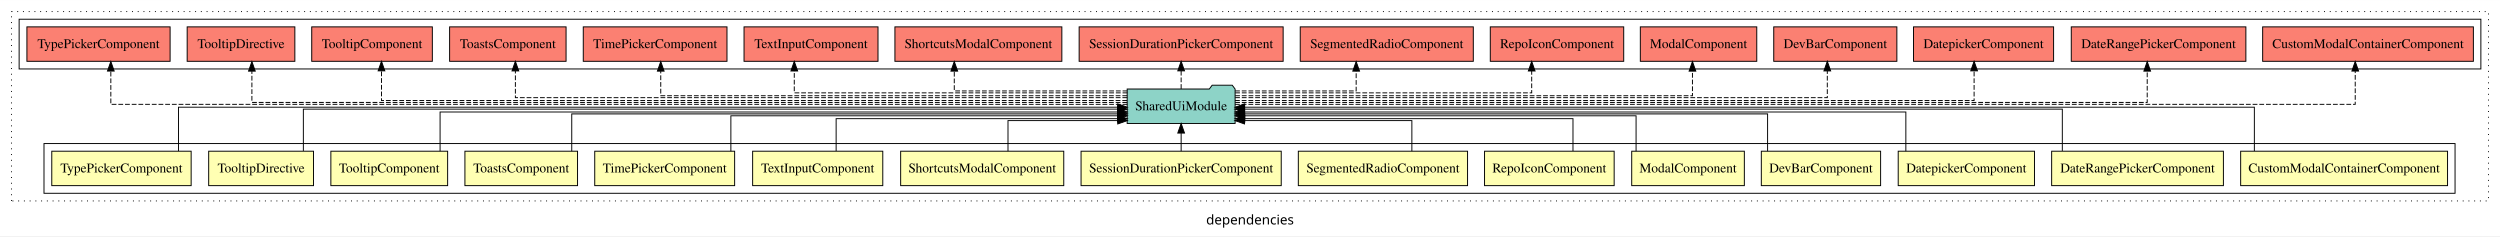
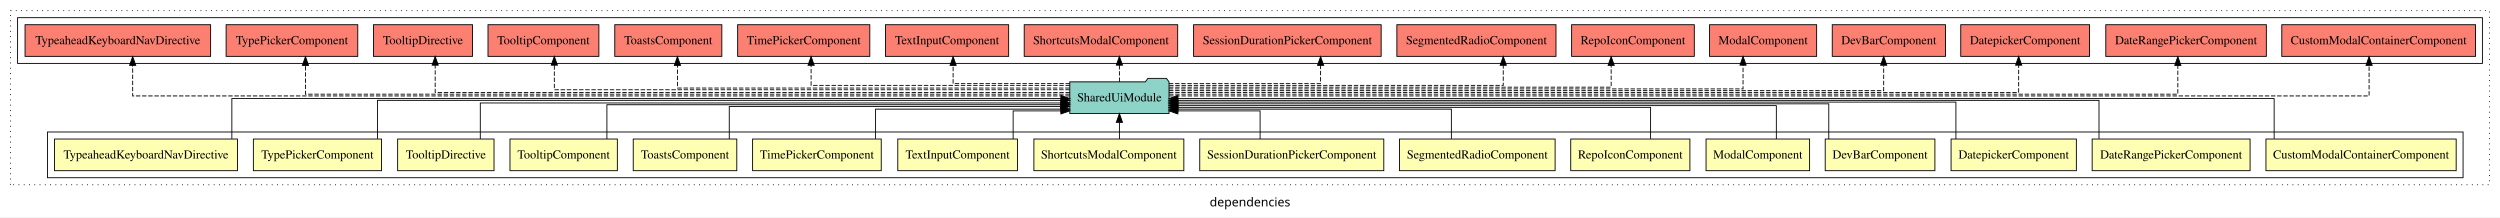
- <svg xmlns="http://www.w3.org/2000/svg" width="2614pt" height="247pt" viewBox="0.00 0.00 2614.00 246.80">
+ <svg xmlns="http://www.w3.org/2000/svg" width="2843pt" height="247pt" viewBox="0.00 0.00 2843.00 246.80">
  <g id="graph0" class="graph" transform="scale(1 1) rotate(0) translate(4 242.8)">
-     <polygon fill="white" stroke="transparent" points="-4,4 -4,-242.8 2610,-242.8 2610,4 -4,4" />
-     <text text-anchor="middle" x="1303" y="-8.2" font-family="sans-serif" font-size="14.00">dependencies</text>
+     <polygon fill="white" stroke="transparent" points="-4,4 -4,-242.8 2839,-242.8 2839,4 -4,4" />
+     <text text-anchor="middle" x="1417.5" y="-8.2" font-family="sans-serif" font-size="14.00">dependencies</text>
    <g id="clust1" class="cluster">
-       <polygon fill="none" stroke="black" stroke-dasharray="1,5" points="8,-32.8 8,-230.8 2598,-230.8 2598,-32.8 8,-32.8" />
-     </g>
-     <g id="clust19" class="cluster">
-       <polygon fill="none" stroke="black" points="16,-170.8 16,-222.8 2590,-222.8 2590,-170.8 16,-170.8" />
+       <polygon fill="none" stroke="black" stroke-dasharray="1,5" points="8,-32.8 8,-230.8 2827,-230.8 2827,-32.8 8,-32.8" />
+     </g>
+     <g id="clust20" class="cluster">
+       <polygon fill="none" stroke="black" points="16,-170.8 16,-222.8 2819,-222.8 2819,-170.8 16,-170.8" />
    </g>
    <g id="clust2" class="cluster">
-       <polygon fill="none" stroke="black" points="42,-40.8 42,-92.8 2563,-92.8 2563,-40.8 42,-40.8" />
+       <polygon fill="none" stroke="black" points="50,-40.8 50,-92.8 2797,-92.8 2797,-40.8 50,-40.8" />
    </g>
    <g id="node1" class="node">
-       <polygon fill="#ffffb3" stroke="black" points="2555.16,-84.8 2338.84,-84.8 2338.84,-48.8 2555.16,-48.8 2555.16,-84.8" />
-       <text text-anchor="middle" x="2447" y="-62.6" font-family="Times,serif" font-size="14.00">CustomModalContainerComponent</text>
+       <polygon fill="#ffffb3" stroke="black" points="2789.16,-84.8 2572.84,-84.8 2572.84,-48.8 2789.16,-48.8 2789.16,-84.8" />
+       <text text-anchor="middle" x="2681" y="-62.6" font-family="Times,serif" font-size="14.00">CustomModalContainerComponent</text>
+     </g>
+     <g id="node17" class="node">
+       <polygon fill="#8dd3c7" stroke="black" points="1325.43,-149.8 1322.43,-153.8 1301.43,-153.8 1298.43,-149.8 1212.57,-149.8 1212.57,-113.8 1325.43,-113.8 1325.43,-149.8" />
+       <text text-anchor="middle" x="1269" y="-127.6" font-family="Times,serif" font-size="14.00">SharedUiModule</text>
+     </g>
+     <g id="edge1" class="edge">
+       <path fill="none" stroke="black" d="M2582.16,-84.97C2582.16,-103.89 2582.16,-130.8 2582.16,-130.8 2582.16,-130.8 1335.42,-130.8 1335.42,-130.8" />
+       <polygon fill="black" stroke="black" points="1335.42,-127.3 1325.42,-130.8 1335.42,-134.3 1335.42,-127.3" />
+     </g>
+     <g id="node2" class="node">
+       <polygon fill="#ffffb3" stroke="black" points="2554.79,-84.8 2375.21,-84.8 2375.21,-48.8 2554.79,-48.8 2554.79,-84.8" />
+       <text text-anchor="middle" x="2465" y="-62.6" font-family="Times,serif" font-size="14.00">DateRangePickerComponent</text>
+     </g>
+     <g id="edge2" class="edge">
+       <path fill="none" stroke="black" d="M2382.98,-85.07C2382.98,-103.36 2382.98,-128.8 2382.98,-128.8 2382.98,-128.8 1335.39,-128.8 1335.39,-128.8" />
+       <polygon fill="black" stroke="black" points="1335.39,-125.3 1325.39,-128.8 1335.39,-132.3 1335.39,-125.3" />
+     </g>
+     <g id="node3" class="node">
+       <polygon fill="#ffffb3" stroke="black" points="2357.24,-84.8 2214.76,-84.8 2214.76,-48.8 2357.24,-48.8 2357.24,-84.8" />
+       <text text-anchor="middle" x="2286" y="-62.6" font-family="Times,serif" font-size="14.00">DatepickerComponent</text>
+     </g>
+     <g id="edge3" class="edge">
+       <path fill="none" stroke="black" d="M2220.26,-84.8C2220.26,-102.48 2220.26,-126.8 2220.26,-126.8 2220.26,-126.8 1335.3,-126.8 1335.3,-126.8" />
+       <polygon fill="black" stroke="black" points="1335.3,-123.3 1325.3,-126.8 1335.3,-130.3 1335.3,-123.3" />
+     </g>
+     <g id="node4" class="node">
+       <polygon fill="#ffffb3" stroke="black" points="2196.37,-84.8 2071.63,-84.8 2071.63,-48.8 2196.37,-48.8 2196.37,-84.8" />
+       <text text-anchor="middle" x="2134" y="-62.6" font-family="Times,serif" font-size="14.00">DevBarComponent</text>
+     </g>
+     <g id="edge4" class="edge">
+       <path fill="none" stroke="black" d="M2075.69,-84.83C2075.69,-101.86 2075.69,-124.8 2075.69,-124.8 2075.69,-124.8 1335.4,-124.8 1335.4,-124.8" />
+       <polygon fill="black" stroke="black" points="1335.4,-121.3 1325.4,-124.8 1335.4,-128.3 1335.4,-121.3" />
+     </g>
+     <g id="node5" class="node">
+       <polygon fill="#ffffb3" stroke="black" points="2053.88,-84.8 1936.12,-84.8 1936.12,-48.8 2053.88,-48.8 2053.88,-84.8" />
+       <text text-anchor="middle" x="1995" y="-62.6" font-family="Times,serif" font-size="14.00">ModalComponent</text>
+     </g>
+     <g id="edge5" class="edge">
+       <path fill="none" stroke="black" d="M2016.06,-84.83C2016.06,-101.2 2016.06,-122.8 2016.06,-122.8 2016.06,-122.8 1335.46,-122.8 1335.46,-122.8" />
+       <polygon fill="black" stroke="black" points="1335.46,-119.3 1325.46,-122.8 1335.46,-126.3 1335.46,-119.3" />
+     </g>
+     <g id="node6" class="node">
+       <polygon fill="#ffffb3" stroke="black" points="1917.76,-84.8 1782.24,-84.8 1782.24,-48.8 1917.76,-48.8 1917.76,-84.8" />
+       <text text-anchor="middle" x="1850" y="-62.6" font-family="Times,serif" font-size="14.00">RepoIconComponent</text>
+     </g>
+     <g id="edge6" class="edge">
+       <path fill="none" stroke="black" d="M1873.04,-85.08C1873.04,-100.75 1873.04,-120.8 1873.04,-120.8 1873.04,-120.8 1335.28,-120.8 1335.28,-120.8" />
+       <polygon fill="black" stroke="black" points="1335.28,-117.3 1325.28,-120.8 1335.28,-124.3 1335.28,-117.3" />
+     </g>
+     <g id="node7" class="node">
+       <polygon fill="#ffffb3" stroke="black" points="1764.48,-84.8 1587.52,-84.8 1587.52,-48.8 1764.48,-48.8 1764.48,-84.8" />
+       <text text-anchor="middle" x="1676" y="-62.6" font-family="Times,serif" font-size="14.00">SegmentedRadioComponent</text>
+     </g>
+     <g id="edge7" class="edge">
+       <path fill="none" stroke="black" d="M1646.5,-84.99C1646.5,-99.98 1646.5,-118.8 1646.5,-118.8 1646.5,-118.8 1335.52,-118.8 1335.52,-118.8" />
+       <polygon fill="black" stroke="black" points="1335.52,-115.3 1325.52,-118.8 1335.52,-122.3 1335.52,-115.3" />
+     </g>
+     <g id="node8" class="node">
+       <polygon fill="#ffffb3" stroke="black" points="1569.65,-84.8 1360.35,-84.8 1360.35,-48.8 1569.65,-48.8 1569.65,-84.8" />
+       <text text-anchor="middle" x="1465" y="-62.6" font-family="Times,serif" font-size="14.00">SessionDurationPickerComponent</text>
+     </g>
+     <g id="edge8" class="edge">
+       <path fill="none" stroke="black" d="M1428.98,-84.85C1428.98,-99.17 1428.98,-116.8 1428.98,-116.8 1428.98,-116.8 1335.4,-116.8 1335.4,-116.8" />
+       <polygon fill="black" stroke="black" points="1335.4,-113.3 1325.4,-116.8 1335.4,-120.3 1335.4,-113.3" />
+     </g>
+     <g id="node9" class="node">
+       <polygon fill="#ffffb3" stroke="black" points="1342.27,-84.8 1171.73,-84.8 1171.73,-48.8 1342.27,-48.8 1342.27,-84.8" />
+       <text text-anchor="middle" x="1257" y="-62.6" font-family="Times,serif" font-size="14.00">ShortcutsModalComponent</text>
+     </g>
+     <g id="edge9" class="edge">
+       <path fill="none" stroke="black" d="M1269,-84.91C1269,-84.91 1269,-103.79 1269,-103.79" />
+       <polygon fill="black" stroke="black" points="1265.5,-103.79 1269,-113.79 1272.5,-103.79 1265.5,-103.79" />
+     </g>
+     <g id="node10" class="node">
+       <polygon fill="#ffffb3" stroke="black" points="1153.04,-84.8 1016.96,-84.8 1016.96,-48.8 1153.04,-48.8 1153.04,-84.8" />
+       <text text-anchor="middle" x="1085" y="-62.6" font-family="Times,serif" font-size="14.00">TextInputComponent</text>
+     </g>
+     <g id="edge10" class="edge">
+       <path fill="none" stroke="black" d="M1148.14,-84.85C1148.14,-99.17 1148.14,-116.8 1148.14,-116.8 1148.14,-116.8 1202.46,-116.8 1202.46,-116.8" />
+       <polygon fill="black" stroke="black" points="1202.46,-120.3 1212.46,-116.8 1202.46,-113.3 1202.46,-120.3" />
+     </g>
+     <g id="node11" class="node">
+       <polygon fill="#ffffb3" stroke="black" points="998.14,-84.8 851.86,-84.8 851.86,-48.8 998.14,-48.8 998.14,-84.8" />
+       <text text-anchor="middle" x="925" y="-62.6" font-family="Times,serif" font-size="14.00">TimePickerComponent</text>
+     </g>
+     <g id="edge11" class="edge">
+       <path fill="none" stroke="black" d="M991.7,-84.99C991.7,-99.98 991.7,-118.8 991.7,-118.8 991.7,-118.8 1202.55,-118.8 1202.55,-118.8" />
+       <polygon fill="black" stroke="black" points="1202.55,-122.3 1212.55,-118.8 1202.55,-115.3 1202.55,-122.3" />
+     </g>
+     <g id="node12" class="node">
+       <polygon fill="#ffffb3" stroke="black" points="833.88,-84.8 716.12,-84.8 716.12,-48.8 833.88,-48.8 833.88,-84.8" />
+       <text text-anchor="middle" x="775" y="-62.6" font-family="Times,serif" font-size="14.00">ToastsComponent</text>
+     </g>
+     <g id="edge12" class="edge">
+       <path fill="none" stroke="black" d="M825.32,-84.81C825.32,-100.85 825.32,-121.8 825.32,-121.8 825.32,-121.8 1202.36,-121.8 1202.36,-121.8" />
+       <polygon fill="black" stroke="black" points="1202.36,-125.3 1212.36,-121.8 1202.36,-118.3 1202.36,-125.3" />
+     </g>
+     <g id="node13" class="node">
+       <polygon fill="#ffffb3" stroke="black" points="698.05,-84.8 575.95,-84.8 575.95,-48.8 698.05,-48.8 698.05,-84.8" />
+       <text text-anchor="middle" x="637" y="-62.6" font-family="Times,serif" font-size="14.00">TooltipComponent</text>
+     </g>
+     <g id="edge13" class="edge">
+       <path fill="none" stroke="black" d="M686.17,-84.84C686.17,-101.53 686.17,-123.8 686.17,-123.8 686.17,-123.8 1202.59,-123.8 1202.59,-123.8" />
+       <polygon fill="black" stroke="black" points="1202.59,-127.3 1212.59,-123.8 1202.59,-120.3 1202.59,-127.3" />
+     </g>
+     <g id="node14" class="node">
+       <polygon fill="#ffffb3" stroke="black" points="557.8,-84.8 448.2,-84.8 448.2,-48.8 557.8,-48.8 557.8,-84.8" />
+       <text text-anchor="middle" x="503" y="-62.6" font-family="Times,serif" font-size="14.00">TooltipDirective</text>
+     </g>
+     <g id="edge14" class="edge">
+       <path fill="none" stroke="black" d="M542.19,-84.82C542.19,-102.17 542.19,-125.8 542.19,-125.8 542.19,-125.8 1202.57,-125.8 1202.57,-125.8" />
+       <polygon fill="black" stroke="black" points="1202.57,-129.3 1212.57,-125.8 1202.57,-122.3 1202.57,-129.3" />
+     </g>
+     <g id="node15" class="node">
+       <polygon fill="#ffffb3" stroke="black" points="429.86,-84.8 284.14,-84.8 284.14,-48.8 429.86,-48.8 429.86,-84.8" />
+       <text text-anchor="middle" x="357" y="-62.6" font-family="Times,serif" font-size="14.00">TypePickerComponent</text>
+     </g>
+     <g id="edge15" class="edge">
+       <path fill="none" stroke="black" d="M425.26,-85.07C425.26,-103.36 425.26,-128.8 425.26,-128.8 425.26,-128.8 1202.66,-128.8 1202.66,-128.8" />
+       <polygon fill="black" stroke="black" points="1202.66,-132.3 1212.66,-128.8 1202.66,-125.3 1202.66,-132.3" />
    </g>
    <g id="node16" class="node">
-       <polygon fill="#8dd3c7" stroke="black" points="1287.43,-149.8 1284.43,-153.8 1263.43,-153.8 1260.43,-149.8 1174.57,-149.8 1174.57,-113.8 1287.43,-113.8 1287.43,-149.8" />
-       <text text-anchor="middle" x="1231" y="-127.6" font-family="Times,serif" font-size="14.00">SharedUiModule</text>
-     </g>
-     <g id="edge1" class="edge">
-       <path fill="none" stroke="black" d="M2353.16,-84.97C2353.16,-103.89 2353.16,-130.8 2353.16,-130.8 2353.16,-130.8 1297.42,-130.8 1297.42,-130.8" />
-       <polygon fill="black" stroke="black" points="1297.42,-127.3 1287.42,-130.8 1297.42,-134.3 1297.42,-127.3" />
-     </g>
-     <g id="node2" class="node">
-       <polygon fill="#ffffb3" stroke="black" points="2320.79,-84.8 2141.21,-84.8 2141.21,-48.8 2320.79,-48.8 2320.79,-84.8" />
-       <text text-anchor="middle" x="2231" y="-62.6" font-family="Times,serif" font-size="14.00">DateRangePickerComponent</text>
-     </g>
-     <g id="edge2" class="edge">
-       <path fill="none" stroke="black" d="M2152.36,-85.07C2152.36,-103.36 2152.36,-128.8 2152.36,-128.8 2152.36,-128.8 1297.25,-128.8 1297.25,-128.8" />
-       <polygon fill="black" stroke="black" points="1297.25,-125.3 1287.25,-128.8 1297.25,-132.3 1297.25,-125.3" />
-     </g>
-     <g id="node3" class="node">
-       <polygon fill="#ffffb3" stroke="black" points="2123.24,-84.8 1980.76,-84.8 1980.76,-48.8 2123.24,-48.8 2123.24,-84.8" />
-       <text text-anchor="middle" x="2052" y="-62.6" font-family="Times,serif" font-size="14.00">DatepickerComponent</text>
-     </g>
-     <g id="edge3" class="edge">
-       <path fill="none" stroke="black" d="M1988.76,-84.82C1988.76,-102.17 1988.76,-125.8 1988.76,-125.8 1988.76,-125.8 1297.34,-125.8 1297.34,-125.8" />
-       <polygon fill="black" stroke="black" points="1297.34,-122.3 1287.34,-125.8 1297.34,-129.3 1297.34,-122.3" />
-     </g>
-     <g id="node4" class="node">
-       <polygon fill="#ffffb3" stroke="black" points="1962.37,-84.8 1837.63,-84.8 1837.63,-48.8 1962.37,-48.8 1962.37,-84.8" />
-       <text text-anchor="middle" x="1900" y="-62.6" font-family="Times,serif" font-size="14.00">DevBarComponent</text>
-     </g>
-     <g id="edge4" class="edge">
-       <path fill="none" stroke="black" d="M1844.19,-84.84C1844.19,-101.53 1844.19,-123.8 1844.19,-123.8 1844.19,-123.8 1297.31,-123.8 1297.31,-123.8" />
-       <polygon fill="black" stroke="black" points="1297.32,-120.3 1287.31,-123.8 1297.31,-127.3 1297.32,-120.3" />
-     </g>
-     <g id="node5" class="node">
-       <polygon fill="#ffffb3" stroke="black" points="1819.88,-84.8 1702.12,-84.8 1702.12,-48.8 1819.88,-48.8 1819.88,-84.8" />
-       <text text-anchor="middle" x="1761" y="-62.6" font-family="Times,serif" font-size="14.00">ModalComponent</text>
-     </g>
-     <g id="edge5" class="edge">
-       <path fill="none" stroke="black" d="M1706.68,-84.81C1706.68,-100.85 1706.68,-121.8 1706.68,-121.8 1706.68,-121.8 1297.44,-121.8 1297.44,-121.8" />
-       <polygon fill="black" stroke="black" points="1297.44,-118.3 1287.44,-121.8 1297.44,-125.3 1297.44,-118.3" />
-     </g>
-     <g id="node6" class="node">
-       <polygon fill="#ffffb3" stroke="black" points="1683.76,-84.8 1548.24,-84.8 1548.24,-48.8 1683.76,-48.8 1683.76,-84.8" />
-       <text text-anchor="middle" x="1616" y="-62.6" font-family="Times,serif" font-size="14.00">RepoIconComponent</text>
-     </g>
-     <g id="edge6" class="edge">
-       <path fill="none" stroke="black" d="M1640.71,-84.99C1640.71,-99.98 1640.71,-118.8 1640.71,-118.8 1640.71,-118.8 1297.54,-118.8 1297.54,-118.8" />
-       <polygon fill="black" stroke="black" points="1297.54,-115.3 1287.54,-118.8 1297.54,-122.3 1297.54,-115.3" />
-     </g>
-     <g id="node7" class="node">
-       <polygon fill="#ffffb3" stroke="black" points="1530.48,-84.8 1353.52,-84.8 1353.52,-48.8 1530.48,-48.8 1530.48,-84.8" />
-       <text text-anchor="middle" x="1442" y="-62.6" font-family="Times,serif" font-size="14.00">SegmentedRadioComponent</text>
-     </g>
-     <g id="edge7" class="edge">
-       <path fill="none" stroke="black" d="M1472.25,-84.85C1472.25,-99.17 1472.25,-116.8 1472.25,-116.8 1472.25,-116.8 1297.26,-116.8 1297.26,-116.8" />
-       <polygon fill="black" stroke="black" points="1297.26,-113.3 1287.26,-116.8 1297.26,-120.3 1297.26,-113.3" />
-     </g>
-     <g id="node8" class="node">
-       <polygon fill="#ffffb3" stroke="black" points="1335.65,-84.8 1126.35,-84.8 1126.35,-48.8 1335.65,-48.8 1335.65,-84.8" />
-       <text text-anchor="middle" x="1231" y="-62.6" font-family="Times,serif" font-size="14.00">SessionDurationPickerComponent</text>
-     </g>
-     <g id="edge8" class="edge">
-       <path fill="none" stroke="black" d="M1231,-84.91C1231,-84.91 1231,-103.79 1231,-103.79" />
-       <polygon fill="black" stroke="black" points="1227.5,-103.79 1231,-113.79 1234.5,-103.79 1227.5,-103.79" />
-     </g>
-     <g id="node9" class="node">
-       <polygon fill="#ffffb3" stroke="black" points="1108.27,-84.8 937.73,-84.8 937.73,-48.8 1108.27,-48.8 1108.27,-84.8" />
-       <text text-anchor="middle" x="1023" y="-62.6" font-family="Times,serif" font-size="14.00">ShortcutsModalComponent</text>
-     </g>
-     <g id="edge9" class="edge">
-       <path fill="none" stroke="black" d="M1049.96,-84.85C1049.96,-99.17 1049.96,-116.8 1049.96,-116.8 1049.96,-116.8 1164.71,-116.8 1164.71,-116.8" />
-       <polygon fill="black" stroke="black" points="1164.71,-120.3 1174.71,-116.8 1164.71,-113.3 1164.71,-120.3" />
-     </g>
-     <g id="node10" class="node">
-       <polygon fill="#ffffb3" stroke="black" points="919.04,-84.8 782.96,-84.8 782.96,-48.8 919.04,-48.8 919.04,-84.8" />
-       <text text-anchor="middle" x="851" y="-62.6" font-family="Times,serif" font-size="14.00">TextInputComponent</text>
-     </g>
-     <g id="edge10" class="edge">
-       <path fill="none" stroke="black" d="M870.26,-84.99C870.26,-99.98 870.26,-118.8 870.26,-118.8 870.26,-118.8 1164.63,-118.8 1164.63,-118.8" />
-       <polygon fill="black" stroke="black" points="1164.63,-122.3 1174.63,-118.8 1164.63,-115.3 1164.63,-122.3" />
-     </g>
-     <g id="node11" class="node">
-       <polygon fill="#ffffb3" stroke="black" points="764.14,-84.8 617.86,-84.8 617.86,-48.8 764.14,-48.8 764.14,-84.8" />
-       <text text-anchor="middle" x="691" y="-62.6" font-family="Times,serif" font-size="14.00">TimePickerComponent</text>
-     </g>
-     <g id="edge11" class="edge">
-       <path fill="none" stroke="black" d="M760.2,-84.81C760.2,-100.85 760.2,-121.8 760.2,-121.8 760.2,-121.8 1164.68,-121.8 1164.68,-121.8" />
-       <polygon fill="black" stroke="black" points="1164.68,-125.3 1174.68,-121.8 1164.68,-118.3 1164.68,-125.3" />
-     </g>
-     <g id="node12" class="node">
-       <polygon fill="#ffffb3" stroke="black" points="599.88,-84.8 482.12,-84.8 482.12,-48.8 599.88,-48.8 599.88,-84.8" />
-       <text text-anchor="middle" x="541" y="-62.6" font-family="Times,serif" font-size="14.00">ToastsComponent</text>
-     </g>
-     <g id="edge12" class="edge">
-       <path fill="none" stroke="black" d="M593.82,-84.84C593.82,-101.53 593.82,-123.8 593.82,-123.8 593.82,-123.8 1164.73,-123.8 1164.73,-123.8" />
-       <polygon fill="black" stroke="black" points="1164.73,-127.3 1174.73,-123.8 1164.73,-120.3 1164.73,-127.3" />
-     </g>
-     <g id="node13" class="node">
-       <polygon fill="#ffffb3" stroke="black" points="464.05,-84.8 341.95,-84.8 341.95,-48.8 464.05,-48.8 464.05,-84.8" />
-       <text text-anchor="middle" x="403" y="-62.6" font-family="Times,serif" font-size="14.00">TooltipComponent</text>
-     </g>
-     <g id="edge13" class="edge">
-       <path fill="none" stroke="black" d="M456.15,-84.82C456.15,-102.17 456.15,-125.8 456.15,-125.8 456.15,-125.8 1164.65,-125.8 1164.65,-125.8" />
-       <polygon fill="black" stroke="black" points="1164.65,-129.3 1174.65,-125.8 1164.65,-122.3 1164.65,-129.3" />
-     </g>
-     <g id="node14" class="node">
-       <polygon fill="#ffffb3" stroke="black" points="323.8,-84.8 214.2,-84.8 214.2,-48.8 323.8,-48.8 323.8,-84.8" />
-       <text text-anchor="middle" x="269" y="-62.6" font-family="Times,serif" font-size="14.00">TooltipDirective</text>
-     </g>
-     <g id="edge14" class="edge">
-       <path fill="none" stroke="black" d="M313.19,-85.07C313.19,-103.36 313.19,-128.8 313.19,-128.8 313.19,-128.8 1164.62,-128.8 1164.62,-128.8" />
-       <polygon fill="black" stroke="black" points="1164.62,-132.3 1174.62,-128.8 1164.62,-125.3 1164.62,-132.3" />
-     </g>
-     <g id="node15" class="node">
-       <polygon fill="#ffffb3" stroke="black" points="195.86,-84.8 50.14,-84.8 50.14,-48.8 195.86,-48.8 195.86,-84.8" />
-       <text text-anchor="middle" x="123" y="-62.6" font-family="Times,serif" font-size="14.00">TypePickerComponent</text>
-     </g>
-     <g id="edge15" class="edge">
-       <path fill="none" stroke="black" d="M182.64,-84.97C182.64,-103.89 182.64,-130.8 182.64,-130.8 182.64,-130.8 1164.64,-130.8 1164.64,-130.8" />
-       <polygon fill="black" stroke="black" points="1164.64,-134.3 1174.64,-130.8 1164.64,-127.3 1164.64,-134.3" />
-     </g>
-     <g id="node17" class="node">
-       <polygon fill="#fb8072" stroke="black" points="2582.16,-214.8 2361.84,-214.8 2361.84,-178.8 2582.16,-178.8 2582.16,-214.8" />
-       <text text-anchor="middle" x="2472" y="-192.6" font-family="Times,serif" font-size="14.00">CustomModalContainerComponent </text>
+       <polygon fill="#ffffb3" stroke="black" points="266.01,-84.8 57.99,-84.8 57.99,-48.8 266.01,-48.8 266.01,-84.8" />
+       <text text-anchor="middle" x="162" y="-62.6" font-family="Times,serif" font-size="14.00">TypeaheadKeyboardNavDirective</text>
    </g>
    <g id="edge16" class="edge">
-       <path fill="none" stroke="black" stroke-dasharray="5,2" d="M1287.34,-133.8C1528.14,-133.8 2458.62,-133.8 2458.62,-133.8 2458.62,-133.8 2458.62,-168.58 2458.62,-168.58" />
-       <polygon fill="black" stroke="black" points="2455.13,-168.58 2458.62,-178.58 2462.13,-168.58 2455.13,-168.58" />
+       <path fill="none" stroke="black" d="M259.66,-84.97C259.66,-103.89 259.66,-130.8 259.66,-130.8 259.66,-130.8 1202.57,-130.8 1202.57,-130.8" />
+       <polygon fill="black" stroke="black" points="1202.57,-134.3 1212.57,-130.8 1202.57,-127.3 1202.57,-134.3" />
    </g>
    <g id="node18" class="node">
-       <polygon fill="#fb8072" stroke="black" points="2344.29,-214.8 2161.71,-214.8 2161.71,-178.8 2344.29,-178.8 2344.29,-214.8" />
-       <text text-anchor="middle" x="2253" y="-192.6" font-family="Times,serif" font-size="14.00">DateRangePickerComponent </text>
+       <polygon fill="#fb8072" stroke="black" points="2811.16,-214.8 2590.84,-214.8 2590.84,-178.8 2811.16,-178.8 2811.16,-214.8" />
+       <text text-anchor="middle" x="2701" y="-192.6" font-family="Times,serif" font-size="14.00">CustomModalContainerComponent </text>
    </g>
    <g id="edge17" class="edge">
-       <path fill="none" stroke="black" stroke-dasharray="5,2" d="M1287.47,-135.8C1500.2,-135.8 2241.12,-135.8 2241.12,-135.8 2241.12,-135.8 2241.12,-168.5 2241.12,-168.5" />
-       <polygon fill="black" stroke="black" points="2237.63,-168.5 2241.12,-178.5 2244.63,-168.5 2237.63,-168.5" />
+       <path fill="none" stroke="black" stroke-dasharray="5,2" d="M1325.59,-133.8C1589.9,-133.8 2690.12,-133.8 2690.12,-133.8 2690.12,-133.8 2690.12,-168.58 2690.12,-168.58" />
+       <polygon fill="black" stroke="black" points="2686.63,-168.58 2690.12,-178.58 2693.63,-168.58 2686.63,-168.58" />
    </g>
    <g id="node19" class="node">
-       <polygon fill="#fb8072" stroke="black" points="2143.24,-214.8 1996.76,-214.8 1996.76,-178.8 2143.24,-178.8 2143.24,-214.8" />
-       <text text-anchor="middle" x="2070" y="-192.6" font-family="Times,serif" font-size="14.00">DatepickerComponent </text>
+       <polygon fill="#fb8072" stroke="black" points="2573.29,-214.8 2390.71,-214.8 2390.71,-178.8 2573.29,-178.8 2573.29,-214.8" />
+       <text text-anchor="middle" x="2482" y="-192.6" font-family="Times,serif" font-size="14.00">DateRangePickerComponent </text>
    </g>
    <g id="edge18" class="edge">
-       <path fill="none" stroke="black" stroke-dasharray="5,2" d="M1287.34,-137.8C1473.95,-137.8 2060.12,-137.8 2060.12,-137.8 2060.12,-137.8 2060.12,-168.78 2060.12,-168.78" />
-       <polygon fill="black" stroke="black" points="2056.63,-168.78 2060.12,-178.78 2063.63,-168.78 2056.63,-168.78" />
+       <path fill="none" stroke="black" stroke-dasharray="5,2" d="M1325.44,-135.8C1563.4,-135.8 2472.62,-135.8 2472.62,-135.8 2472.62,-135.8 2472.62,-168.5 2472.62,-168.5" />
+       <polygon fill="black" stroke="black" points="2469.13,-168.5 2472.62,-178.5 2476.13,-168.5 2469.13,-168.5" />
    </g>
    <g id="node20" class="node">
-       <polygon fill="#fb8072" stroke="black" points="1979.37,-214.8 1850.63,-214.8 1850.63,-178.8 1979.37,-178.8 1979.37,-214.8" />
-       <text text-anchor="middle" x="1915" y="-192.6" font-family="Times,serif" font-size="14.00">DevBarComponent </text>
+       <polygon fill="#fb8072" stroke="black" points="2372.24,-214.8 2225.76,-214.8 2225.76,-178.8 2372.24,-178.8 2372.24,-214.8" />
+       <text text-anchor="middle" x="2299" y="-192.6" font-family="Times,serif" font-size="14.00">DatepickerComponent </text>
    </g>
    <g id="edge19" class="edge">
-       <path fill="none" stroke="black" stroke-dasharray="5,2" d="M1287.44,-140.8C1449.82,-140.8 1906.62,-140.8 1906.62,-140.8 1906.62,-140.8 1906.62,-168.77 1906.62,-168.77" />
-       <polygon fill="black" stroke="black" points="1903.13,-168.77 1906.62,-178.77 1910.13,-168.77 1903.13,-168.77" />
+       <path fill="none" stroke="black" stroke-dasharray="5,2" d="M1325.44,-137.8C1539.82,-137.8 2291.62,-137.8 2291.62,-137.8 2291.62,-137.8 2291.62,-168.78 2291.62,-168.78" />
+       <polygon fill="black" stroke="black" points="2288.13,-168.78 2291.62,-178.78 2295.13,-168.78 2288.13,-168.78" />
    </g>
    <g id="node21" class="node">
-       <polygon fill="#fb8072" stroke="black" points="1832.88,-214.8 1711.12,-214.8 1711.12,-178.8 1832.88,-178.8 1832.88,-214.8" />
-       <text text-anchor="middle" x="1772" y="-192.6" font-family="Times,serif" font-size="14.00">ModalComponent </text>
+       <polygon fill="#fb8072" stroke="black" points="2208.37,-214.8 2079.63,-214.8 2079.63,-178.8 2208.37,-178.8 2208.37,-214.8" />
+       <text text-anchor="middle" x="2144" y="-192.6" font-family="Times,serif" font-size="14.00">DevBarComponent </text>
    </g>
    <g id="edge20" class="edge">
-       <path fill="none" stroke="black" stroke-dasharray="5,2" d="M1287.46,-142.8C1424.88,-142.8 1765.62,-142.8 1765.62,-142.8 1765.62,-142.8 1765.62,-168.52 1765.62,-168.52" />
-       <polygon fill="black" stroke="black" points="1762.13,-168.52 1765.62,-178.52 1769.13,-168.52 1762.13,-168.52" />
+       <path fill="none" stroke="black" stroke-dasharray="5,2" d="M1325.36,-139.8C1517.95,-139.8 2138.12,-139.8 2138.12,-139.8 2138.12,-139.8 2138.12,-168.76 2138.12,-168.76" />
+       <polygon fill="black" stroke="black" points="2134.63,-168.76 2138.12,-178.76 2141.63,-168.76 2134.63,-168.76" />
    </g>
    <g id="node22" class="node">
-       <polygon fill="#fb8072" stroke="black" points="1693.76,-214.8 1554.24,-214.8 1554.24,-178.8 1693.76,-178.8 1693.76,-214.8" />
-       <text text-anchor="middle" x="1624" y="-192.6" font-family="Times,serif" font-size="14.00">RepoIconComponent </text>
+       <polygon fill="#fb8072" stroke="black" points="2061.88,-214.8 1940.12,-214.8 1940.12,-178.8 2061.88,-178.8 2061.88,-214.8" />
+       <text text-anchor="middle" x="2001" y="-192.6" font-family="Times,serif" font-size="14.00">ModalComponent </text>
    </g>
    <g id="edge21" class="edge">
-       <path fill="none" stroke="black" stroke-dasharray="5,2" d="M1287.47,-145.8C1390.29,-145.8 1597.54,-145.8 1597.54,-145.8 1597.54,-145.8 1597.54,-168.68 1597.54,-168.68" />
-       <polygon fill="black" stroke="black" points="1594.04,-168.68 1597.54,-178.68 1601.04,-168.68 1594.04,-168.68" />
+       <path fill="none" stroke="black" stroke-dasharray="5,2" d="M1325.24,-141.8C1492.98,-141.8 1978.19,-141.8 1978.19,-141.8 1978.19,-141.8 1978.19,-168.79 1978.19,-168.79" />
+       <polygon fill="black" stroke="black" points="1974.69,-168.79 1978.19,-178.79 1981.69,-168.79 1974.69,-168.79" />
    </g>
    <g id="node23" class="node">
-       <polygon fill="#fb8072" stroke="black" points="1536.48,-214.8 1355.52,-214.8 1355.52,-178.8 1536.48,-178.8 1536.48,-214.8" />
-       <text text-anchor="middle" x="1446" y="-192.6" font-family="Times,serif" font-size="14.00">SegmentedRadioComponent </text>
+       <polygon fill="#fb8072" stroke="black" points="1922.76,-214.8 1783.24,-214.8 1783.24,-178.8 1922.76,-178.8 1922.76,-214.8" />
+       <text text-anchor="middle" x="1853" y="-192.6" font-family="Times,serif" font-size="14.00">RepoIconComponent </text>
    </g>
    <g id="edge22" class="edge">
-       <path fill="none" stroke="black" stroke-dasharray="5,2" d="M1287.4,-147.8C1341.17,-147.8 1414,-147.8 1414,-147.8 1414,-147.8 1414,-168.55 1414,-168.55" />
-       <polygon fill="black" stroke="black" points="1410.5,-168.55 1414,-178.55 1417.5,-168.55 1410.5,-168.55" />
+       <path fill="none" stroke="black" stroke-dasharray="5,2" d="M1325.44,-143.8C1467.43,-143.8 1828.21,-143.8 1828.21,-143.8 1828.21,-143.8 1828.21,-168.56 1828.21,-168.56" />
+       <polygon fill="black" stroke="black" points="1824.71,-168.56 1828.21,-178.56 1831.71,-168.56 1824.71,-168.56" />
    </g>
    <g id="node24" class="node">
-       <polygon fill="#fb8072" stroke="black" points="1337.65,-214.8 1124.35,-214.8 1124.35,-178.8 1337.65,-178.8 1337.65,-214.8" />
-       <text text-anchor="middle" x="1231" y="-192.6" font-family="Times,serif" font-size="14.00">SessionDurationPickerComponent </text>
+       <polygon fill="#fb8072" stroke="black" points="1765.48,-214.8 1584.52,-214.8 1584.52,-178.8 1765.48,-178.8 1765.48,-214.8" />
+       <text text-anchor="middle" x="1675" y="-192.6" font-family="Times,serif" font-size="14.00">SegmentedRadioComponent </text>
    </g>
    <g id="edge23" class="edge">
-       <path fill="none" stroke="black" stroke-dasharray="5,2" d="M1231,-149.91C1231,-149.91 1231,-168.79 1231,-168.79" />
-       <polygon fill="black" stroke="black" points="1227.5,-168.79 1231,-178.79 1234.5,-168.79 1227.5,-168.79" />
+       <path fill="none" stroke="black" stroke-dasharray="5,2" d="M1325.62,-145.8C1443.72,-145.8 1705.5,-145.8 1705.5,-145.8 1705.5,-145.8 1705.5,-168.68 1705.5,-168.68" />
+       <polygon fill="black" stroke="black" points="1702,-168.68 1705.5,-178.68 1709,-168.68 1702,-168.68" />
    </g>
    <g id="node25" class="node">
-       <polygon fill="#fb8072" stroke="black" points="1106.27,-214.8 931.73,-214.8 931.73,-178.8 1106.27,-178.8 1106.27,-214.8" />
-       <text text-anchor="middle" x="1019" y="-192.6" font-family="Times,serif" font-size="14.00">ShortcutsModalComponent </text>
+       <polygon fill="#fb8072" stroke="black" points="1566.65,-214.8 1353.35,-214.8 1353.35,-178.8 1566.65,-178.8 1566.65,-214.8" />
+       <text text-anchor="middle" x="1460" y="-192.6" font-family="Times,serif" font-size="14.00">SessionDurationPickerComponent </text>
    </g>
    <g id="edge24" class="edge">
-       <path fill="none" stroke="black" stroke-dasharray="5,2" d="M1174.78,-147.8C1104.64,-147.8 993.79,-147.8 993.79,-147.8 993.79,-147.8 993.79,-168.55 993.79,-168.55" />
-       <polygon fill="black" stroke="black" points="990.29,-168.55 993.79,-178.55 997.29,-168.55 990.29,-168.55" />
+       <path fill="none" stroke="black" stroke-dasharray="5,2" d="M1325.26,-147.8C1393,-147.8 1497.77,-147.8 1497.77,-147.8 1497.77,-147.8 1497.77,-168.55 1497.77,-168.55" />
+       <polygon fill="black" stroke="black" points="1494.27,-168.55 1497.77,-178.55 1501.27,-168.55 1494.27,-168.55" />
    </g>
    <g id="node26" class="node">
-       <polygon fill="#fb8072" stroke="black" points="914.04,-214.8 773.96,-214.8 773.96,-178.8 914.04,-178.8 914.04,-214.8" />
-       <text text-anchor="middle" x="844" y="-192.6" font-family="Times,serif" font-size="14.00">TextInputComponent </text>
+       <polygon fill="#fb8072" stroke="black" points="1335.27,-214.8 1160.73,-214.8 1160.73,-178.8 1335.27,-178.8 1335.27,-214.8" />
+       <text text-anchor="middle" x="1248" y="-192.6" font-family="Times,serif" font-size="14.00">ShortcutsModalComponent </text>
    </g>
    <g id="edge25" class="edge">
-       <path fill="none" stroke="black" stroke-dasharray="5,2" d="M1174.76,-145.8C1063.61,-145.8 826.49,-145.8 826.49,-145.8 826.49,-145.8 826.49,-168.68 826.49,-168.68" />
-       <polygon fill="black" stroke="black" points="822.99,-168.68 826.49,-178.68 829.99,-168.68 822.99,-168.68" />
+       <path fill="none" stroke="black" stroke-dasharray="5,2" d="M1269,-149.91C1269,-149.91 1269,-168.79 1269,-168.79" />
+       <polygon fill="black" stroke="black" points="1265.5,-168.79 1269,-178.79 1272.5,-168.79 1265.5,-168.79" />
    </g>
    <g id="node27" class="node">
-       <polygon fill="#fb8072" stroke="black" points="756.14,-214.8 605.86,-214.8 605.86,-178.8 756.14,-178.8 756.14,-214.8" />
-       <text text-anchor="middle" x="681" y="-192.6" font-family="Times,serif" font-size="14.00">TimePickerComponent </text>
+       <polygon fill="#fb8072" stroke="black" points="1143.04,-214.8 1002.96,-214.8 1002.96,-178.8 1143.04,-178.8 1143.04,-214.8" />
+       <text text-anchor="middle" x="1073" y="-192.6" font-family="Times,serif" font-size="14.00">TextInputComponent </text>
    </g>
    <g id="edge26" class="edge">
-       <path fill="none" stroke="black" stroke-dasharray="5,2" d="M1174.56,-142.8C1035.37,-142.8 686.88,-142.8 686.88,-142.8 686.88,-142.8 686.88,-168.52 686.88,-168.52" />
-       <polygon fill="black" stroke="black" points="683.38,-168.52 686.88,-178.52 690.38,-168.52 683.38,-168.52" />
+       <path fill="none" stroke="black" stroke-dasharray="5,2" d="M1212.77,-147.8C1157.02,-147.8 1079.88,-147.8 1079.88,-147.8 1079.88,-147.8 1079.88,-168.55 1079.88,-168.55" />
+       <polygon fill="black" stroke="black" points="1076.38,-168.55 1079.88,-178.55 1083.38,-168.55 1076.38,-168.55" />
    </g>
    <g id="node28" class="node">
-       <polygon fill="#fb8072" stroke="black" points="587.88,-214.8 466.12,-214.8 466.12,-178.8 587.88,-178.8 587.88,-214.8" />
-       <text text-anchor="middle" x="527" y="-192.6" font-family="Times,serif" font-size="14.00">ToastsComponent </text>
+       <polygon fill="#fb8072" stroke="black" points="985.14,-214.8 834.86,-214.8 834.86,-178.8 985.14,-178.8 985.14,-214.8" />
+       <text text-anchor="middle" x="910" y="-192.6" font-family="Times,serif" font-size="14.00">TimePickerComponent </text>
    </g>
    <g id="edge27" class="edge">
-       <path fill="none" stroke="black" stroke-dasharray="5,2" d="M1174.62,-140.8C1008.9,-140.8 534.88,-140.8 534.88,-140.8 534.88,-140.8 534.88,-168.77 534.88,-168.77" />
-       <polygon fill="black" stroke="black" points="531.38,-168.77 534.88,-178.77 538.38,-168.77 531.38,-168.77" />
+       <path fill="none" stroke="black" stroke-dasharray="5,2" d="M1212.67,-145.8C1113.55,-145.8 918.38,-145.8 918.38,-145.8 918.38,-145.8 918.38,-168.68 918.38,-168.68" />
+       <polygon fill="black" stroke="black" points="914.88,-168.68 918.38,-178.68 921.88,-168.68 914.88,-168.68" />
    </g>
    <g id="node29" class="node">
-       <polygon fill="#fb8072" stroke="black" points="448.05,-214.8 321.95,-214.8 321.95,-178.8 448.05,-178.8 448.05,-214.8" />
-       <text text-anchor="middle" x="385" y="-192.6" font-family="Times,serif" font-size="14.00">TooltipComponent </text>
+       <polygon fill="#fb8072" stroke="black" points="816.88,-214.8 695.12,-214.8 695.12,-178.8 816.88,-178.8 816.88,-214.8" />
+       <text text-anchor="middle" x="756" y="-192.6" font-family="Times,serif" font-size="14.00">ToastsComponent </text>
    </g>
    <g id="edge28" class="edge">
-       <path fill="none" stroke="black" stroke-dasharray="5,2" d="M1174.51,-137.8C986.68,-137.8 394.88,-137.8 394.88,-137.8 394.88,-137.8 394.88,-168.78 394.88,-168.78" />
-       <polygon fill="black" stroke="black" points="391.38,-168.78 394.88,-178.78 398.38,-168.78 391.38,-168.78" />
+       <path fill="none" stroke="black" stroke-dasharray="5,2" d="M1212.32,-142.8C1080.87,-142.8 766.38,-142.8 766.38,-142.8 766.38,-142.8 766.38,-168.52 766.38,-168.52" />
+       <polygon fill="black" stroke="black" points="762.88,-168.52 766.38,-178.52 769.88,-168.52 762.88,-168.52" />
    </g>
    <g id="node30" class="node">
-       <polygon fill="#fb8072" stroke="black" points="304.3,-214.8 191.7,-214.8 191.7,-178.8 304.3,-178.8 304.3,-214.8" />
-       <text text-anchor="middle" x="248" y="-192.6" font-family="Times,serif" font-size="14.00">TooltipDirective </text>
+       <polygon fill="#fb8072" stroke="black" points="677.05,-214.8 550.95,-214.8 550.95,-178.8 677.05,-178.8 677.05,-214.8" />
+       <text text-anchor="middle" x="614" y="-192.6" font-family="Times,serif" font-size="14.00">TooltipComponent </text>
    </g>
    <g id="edge29" class="edge">
-       <path fill="none" stroke="black" stroke-dasharray="5,2" d="M1174.56,-135.8C967.19,-135.8 259.38,-135.8 259.38,-135.8 259.38,-135.8 259.38,-168.5 259.38,-168.5" />
-       <polygon fill="black" stroke="black" points="255.88,-168.5 259.38,-178.5 262.88,-168.5 255.88,-168.5" />
+       <path fill="none" stroke="black" stroke-dasharray="5,2" d="M1212.53,-140.8C1055.72,-140.8 626.38,-140.8 626.38,-140.8 626.38,-140.8 626.38,-168.77 626.38,-168.77" />
+       <polygon fill="black" stroke="black" points="622.88,-168.77 626.38,-178.77 629.88,-168.77 622.88,-168.77" />
    </g>
    <g id="node31" class="node">
-       <polygon fill="#fb8072" stroke="black" points="173.86,-214.8 24.14,-214.8 24.14,-178.8 173.86,-178.8 173.86,-214.8" />
-       <text text-anchor="middle" x="99" y="-192.6" font-family="Times,serif" font-size="14.00">TypePickerComponent </text>
+       <polygon fill="#fb8072" stroke="black" points="533.3,-214.8 420.7,-214.8 420.7,-178.8 533.3,-178.8 533.3,-214.8" />
+       <text text-anchor="middle" x="477" y="-192.6" font-family="Times,serif" font-size="14.00">TooltipDirective </text>
    </g>
    <g id="edge30" class="edge">
-       <path fill="none" stroke="black" stroke-dasharray="5,2" d="M1174.74,-133.8C947.8,-133.8 111.88,-133.8 111.88,-133.8 111.88,-133.8 111.88,-168.58 111.88,-168.58" />
-       <polygon fill="black" stroke="black" points="108.38,-168.58 111.88,-178.58 115.38,-168.58 108.38,-168.58" />
+       <path fill="none" stroke="black" stroke-dasharray="5,2" d="M1212.73,-137.8C1033.99,-137.8 490.88,-137.8 490.88,-137.8 490.88,-137.8 490.88,-168.78 490.88,-168.78" />
+       <polygon fill="black" stroke="black" points="487.38,-168.78 490.88,-178.78 494.38,-168.78 487.38,-168.78" />
+     </g>
+     <g id="node32" class="node">
+       <polygon fill="#fb8072" stroke="black" points="402.86,-214.8 253.14,-214.8 253.14,-178.8 402.86,-178.8 402.86,-214.8" />
+       <text text-anchor="middle" x="328" y="-192.6" font-family="Times,serif" font-size="14.00">TypePickerComponent </text>
+     </g>
+     <g id="edge31" class="edge">
+       <path fill="none" stroke="black" stroke-dasharray="5,2" d="M1212.49,-135.8C1011.52,-135.8 343.38,-135.8 343.38,-135.8 343.38,-135.8 343.38,-168.5 343.38,-168.5" />
+       <polygon fill="black" stroke="black" points="339.88,-168.5 343.38,-178.5 346.88,-168.5 339.88,-168.5" />
+     </g>
+     <g id="node33" class="node">
+       <polygon fill="#fb8072" stroke="black" points="235.52,-214.8 24.48,-214.8 24.48,-178.8 235.52,-178.8 235.52,-214.8" />
+       <text text-anchor="middle" x="130" y="-192.6" font-family="Times,serif" font-size="14.00">TypeaheadKeyboardNavDirective </text>
+     </g>
+     <g id="edge32" class="edge">
+       <path fill="none" stroke="black" stroke-dasharray="5,2" d="M1212.58,-133.8C985.04,-133.8 146.88,-133.8 146.88,-133.8 146.88,-133.8 146.88,-168.58 146.88,-168.58" />
+       <polygon fill="black" stroke="black" points="143.38,-168.58 146.88,-178.58 150.38,-168.58 143.38,-168.58" />
    </g>
  </g>
</svg>
